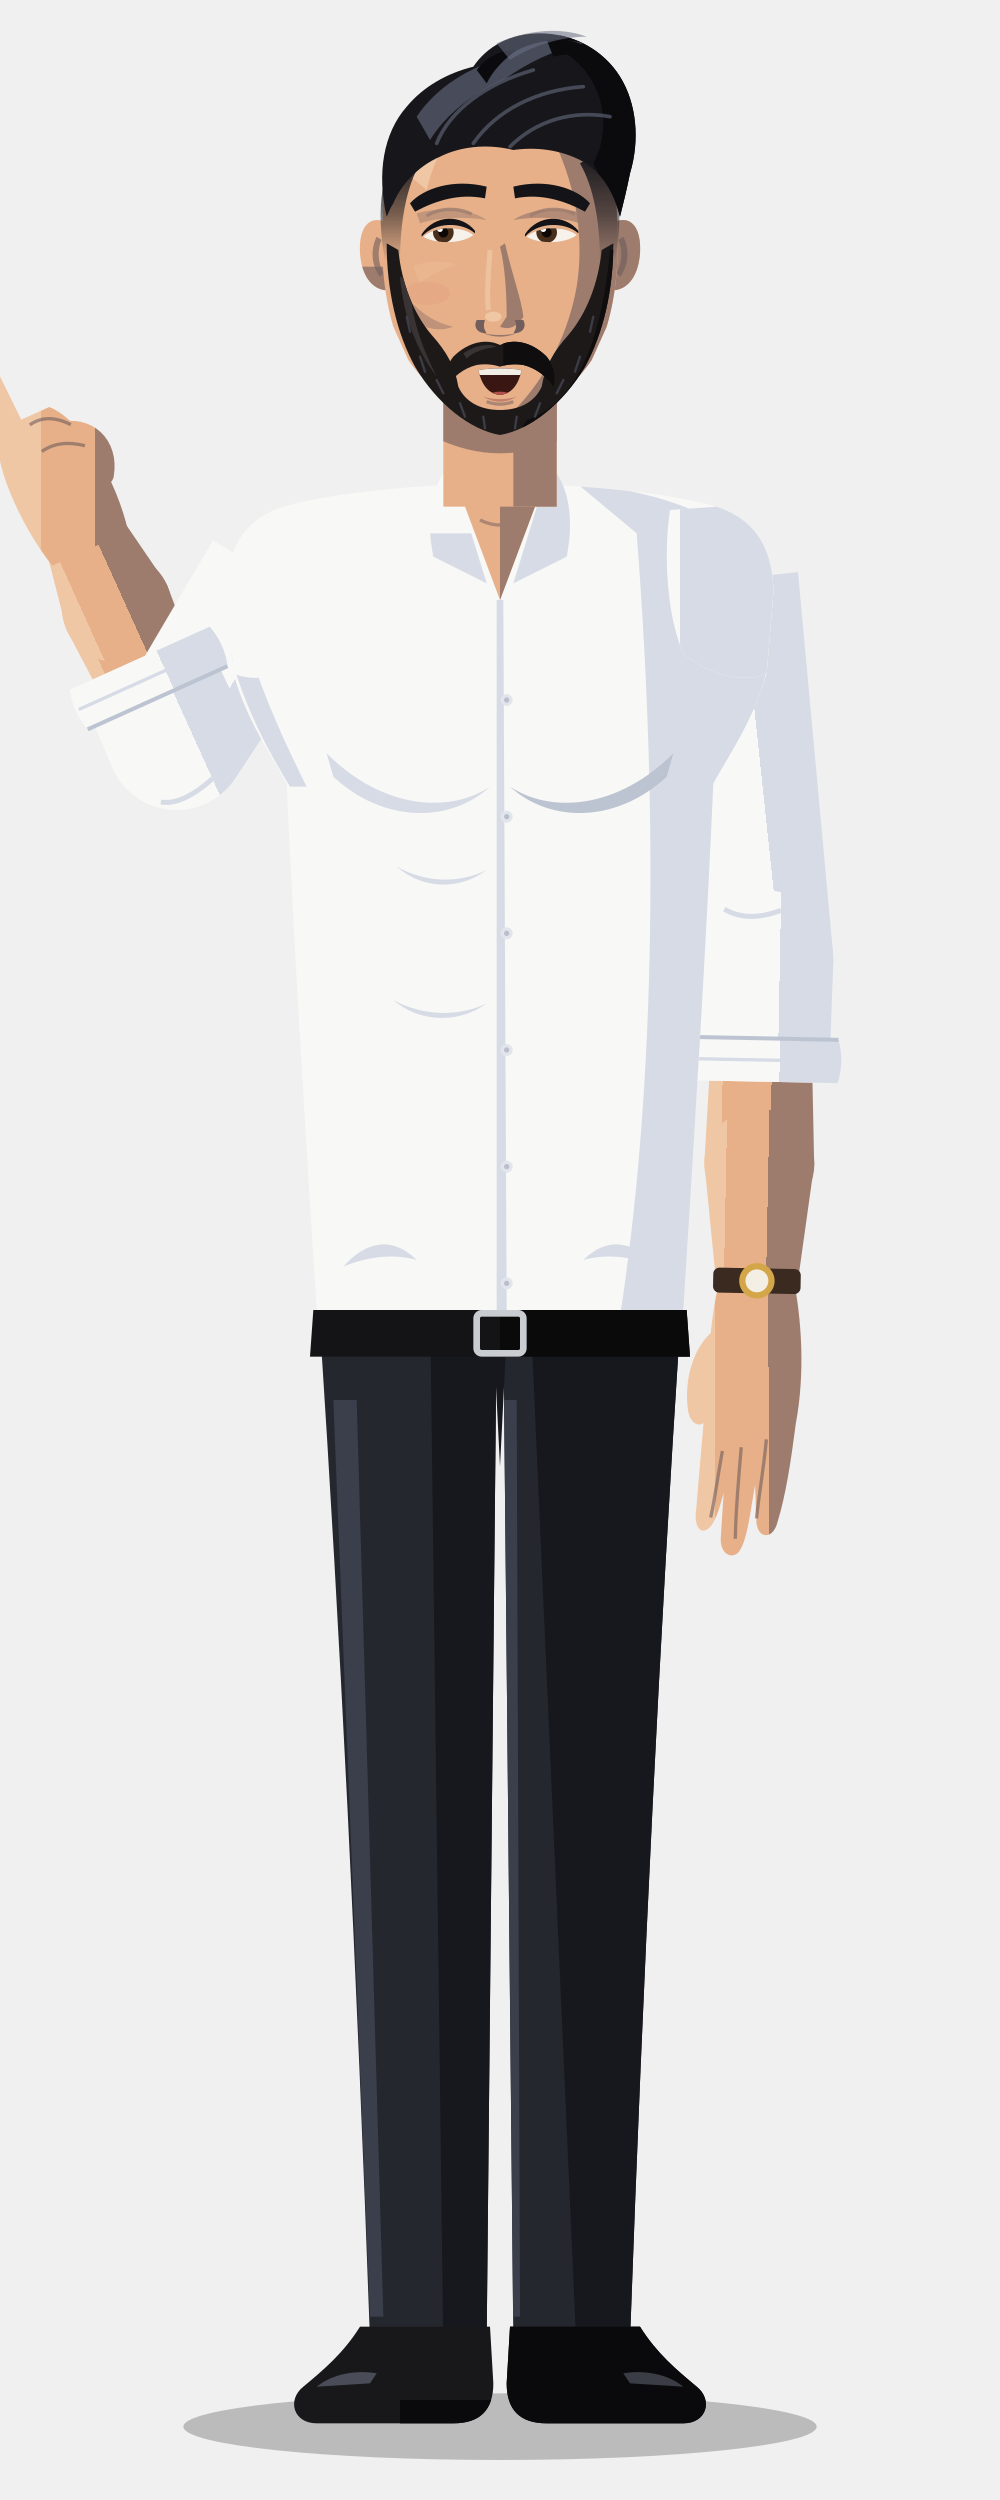
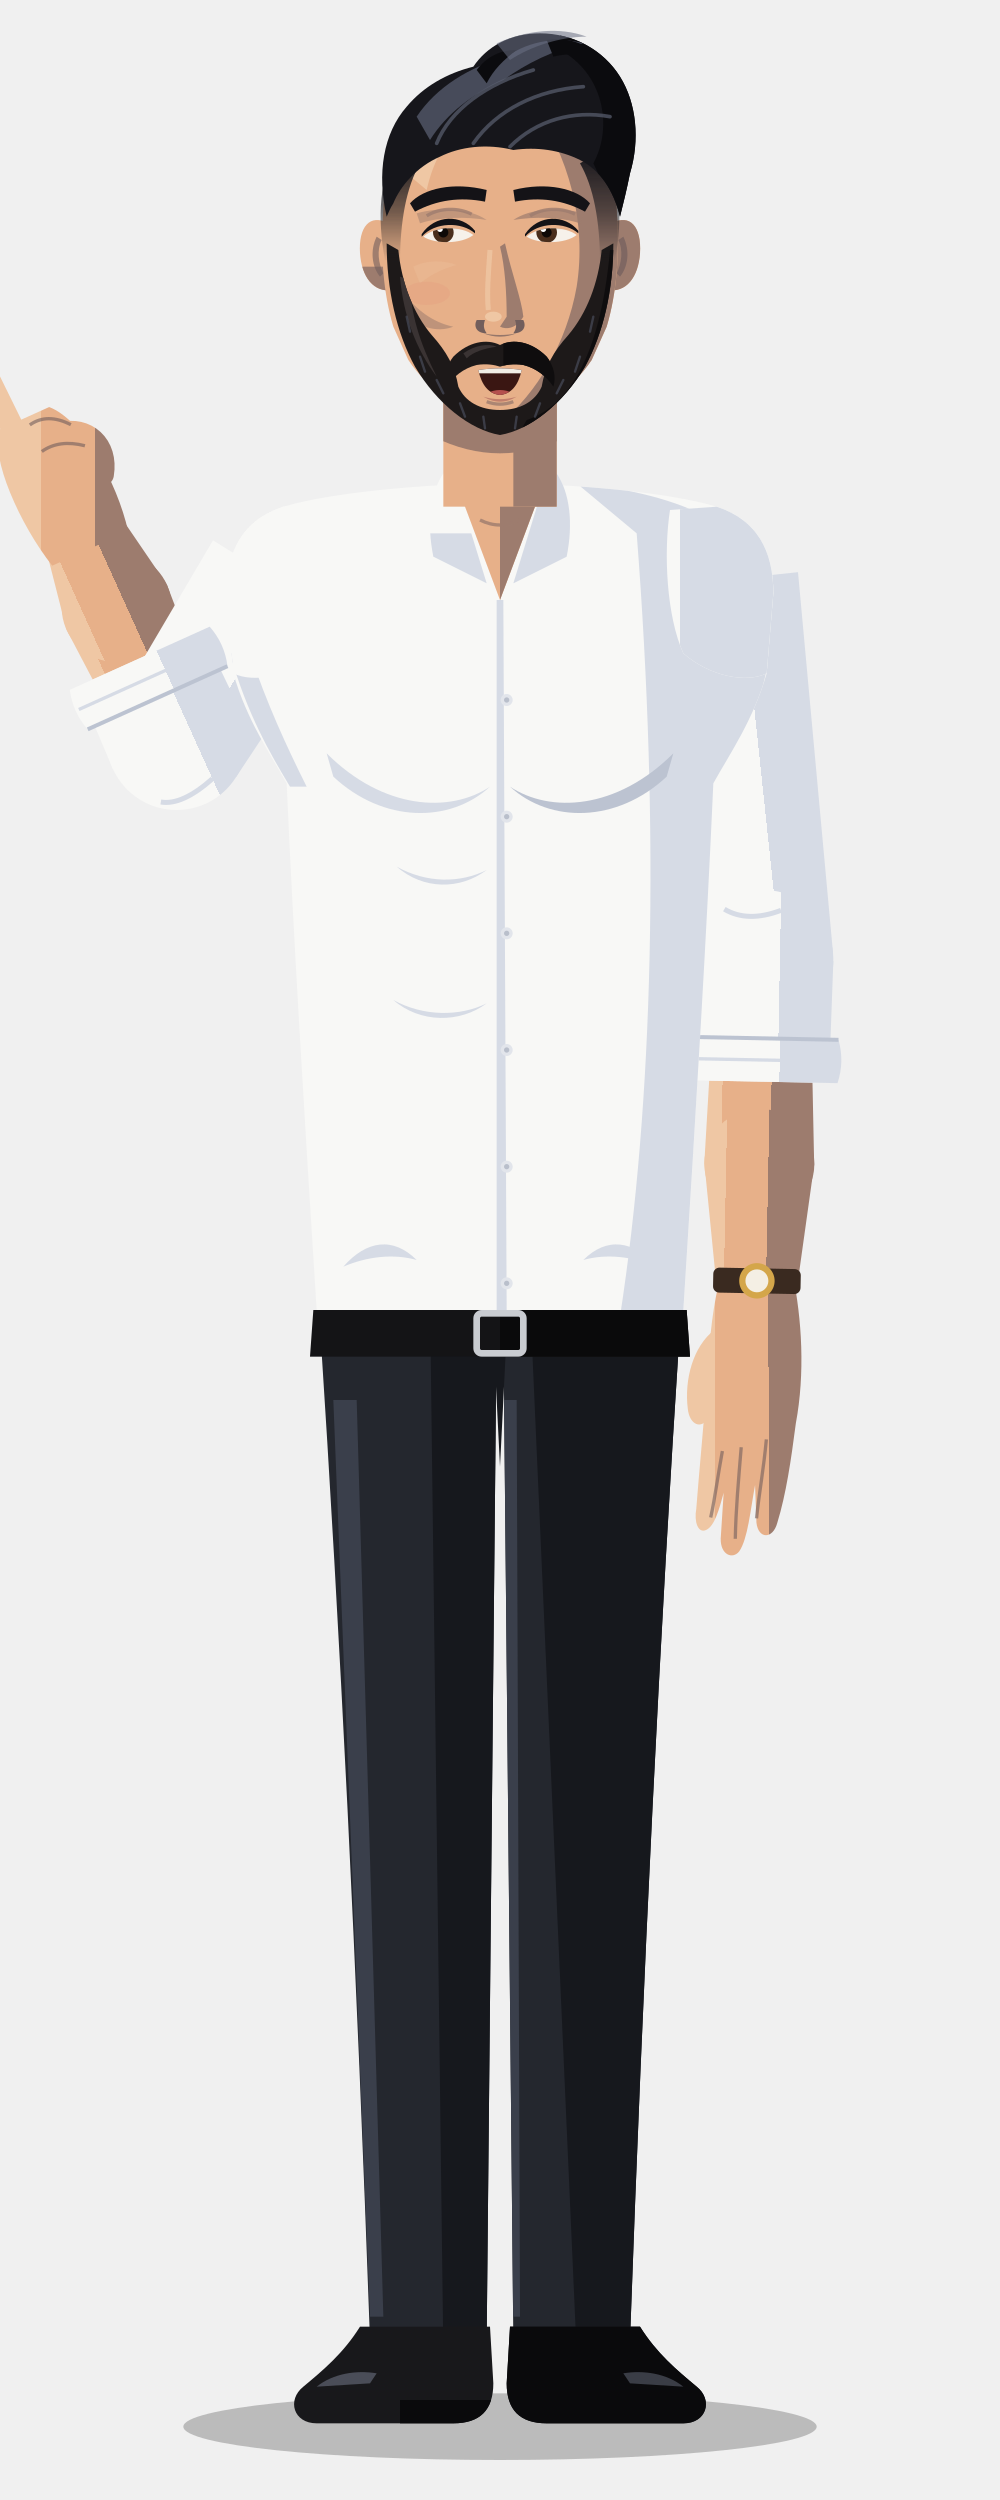
<svg xmlns="http://www.w3.org/2000/svg" viewBox="0 0 600 1500" width="600" height="1500">
  <defs>
    <linearGradient id="fade" x1="0" y1="0" x2="0" y2="1">
      <stop offset="0" stop-color="#16161b" stop-opacity="1" />
      <stop offset="0.55" stop-color="#16161b" stop-opacity="0.55" />
      <stop offset="1" stop-color="#16161b" stop-opacity="0" />
    </linearGradient>
    <clipPath id="c1">
      <path d="M192,796 L298,796 L292,1404 L222,1404 C214,1180 204,980 192,796 Z" />
    </clipPath>
    <clipPath id="c2">
      <path d="M 408,796 L 302,796 L 308,1404 L 378,1404 C 386,1180 396,980 408,796 Z" />
    </clipPath>
    <clipPath id="c3">
      <path d="M216,1396 L294,1396 L296,1430 C296,1446 288,1454 272,1454 L190,1454 C176,1454 172,1440 182,1432 C194,1422 206,1412 216,1396 Z" />
    </clipPath>
    <clipPath id="c4">
      <path d="M 384,1396 L 306,1396 L 304,1430 C 304,1446 312,1454 328,1454 L 410,1454 C 424,1454 428,1440 418,1432 C 406,1422 394,1412 384,1396 Z" />
    </clipPath>
    <linearGradient id="g5" gradientUnits="userSpaceOnUse" x1="47.8" y1="392.8" x2="106.1" y2="366.4">
      <stop offset="0" stop-color="#efc7a4" />
      <stop offset="0.14" stop-color="#efc7a4" />
      <stop offset="0.14" stop-color="#e7b089" />
      <stop offset="0.6" stop-color="#e7b089" />
      <stop offset="0.6" stop-color="#9d7c6e" />
      <stop offset="1" stop-color="#9d7c6e" />
    </linearGradient>
    <linearGradient id="g6" gradientUnits="userSpaceOnUse" x1="32.0" y1="347.1" x2="82.2" y2="324.4">
      <stop offset="0" stop-color="#efc7a4" />
      <stop offset="0.14" stop-color="#efc7a4" />
      <stop offset="0.14" stop-color="#e7b089" />
      <stop offset="0.6" stop-color="#e7b089" />
      <stop offset="0.6" stop-color="#9d7c6e" />
      <stop offset="1" stop-color="#9d7c6e" />
    </linearGradient>
    <linearGradient id="g7" gradientUnits="userSpaceOnUse" x1="99.1" y1="372.9" x2="172.9" y2="419.1">
      <stop offset="0" stop-color="#f8f8f6" />
      <stop offset="0.62" stop-color="#f8f8f6" />
      <stop offset="0.62" stop-color="#d6dbe5" />
      <stop offset="1" stop-color="#d6dbe5" />
    </linearGradient>
    <linearGradient id="g8" gradientUnits="userSpaceOnUse" x1="59.8" y1="442.5" x2="135.4" y2="408.3">
      <stop offset="0" stop-color="#f8f8f6" />
      <stop offset="0.62" stop-color="#f8f8f6" />
      <stop offset="0.62" stop-color="#d6dbe5" />
      <stop offset="1" stop-color="#d6dbe5" />
    </linearGradient>
    <linearGradient id="g9" gradientUnits="userSpaceOnUse" x1="47.3" y1="425.7" x2="131.1" y2="387.9">
      <stop offset="0" stop-color="#f8f8f6" />
      <stop offset="0.62" stop-color="#f8f8f6" />
      <stop offset="0.62" stop-color="#d6dbe5" />
      <stop offset="1" stop-color="#d6dbe5" />
    </linearGradient>
    <linearGradient id="g10" gradientUnits="userSpaceOnUse" x1="25.5" y1="11.5" x2="-25.5" y2="-11.5">
      <stop offset="0" stop-color="#efc7a4" />
      <stop offset="0.14" stop-color="#efc7a4" />
      <stop offset="0.14" stop-color="#e7b089" />
      <stop offset="0.6" stop-color="#e7b089" />
      <stop offset="0.6" stop-color="#9d7c6e" />
      <stop offset="1" stop-color="#9d7c6e" />
    </linearGradient>
    <linearGradient id="g11" gradientUnits="userSpaceOnUse" x1="424.1" y1="673.0" x2="488.0" y2="674.3">
      <stop offset="0" stop-color="#efc7a4" />
      <stop offset="0.14" stop-color="#efc7a4" />
      <stop offset="0.14" stop-color="#e7b089" />
      <stop offset="0.6" stop-color="#e7b089" />
      <stop offset="0.6" stop-color="#9d7c6e" />
      <stop offset="1" stop-color="#9d7c6e" />
    </linearGradient>
    <linearGradient id="g12" gradientUnits="userSpaceOnUse" x1="427.1" y1="743.6" x2="482.1" y2="744.7">
      <stop offset="0" stop-color="#efc7a4" />
      <stop offset="0.14" stop-color="#efc7a4" />
      <stop offset="0.14" stop-color="#e7b089" />
      <stop offset="0.6" stop-color="#e7b089" />
      <stop offset="0.6" stop-color="#9d7c6e" />
      <stop offset="1" stop-color="#9d7c6e" />
    </linearGradient>
    <linearGradient id="g13" gradientUnits="userSpaceOnUse" x1="402.7" y1="466.6" x2="489.3" y2="457.4">
      <stop offset="0" stop-color="#f8f8f6" />
      <stop offset="0.62" stop-color="#f8f8f6" />
      <stop offset="0.62" stop-color="#d6dbe5" />
      <stop offset="1" stop-color="#d6dbe5" />
    </linearGradient>
    <linearGradient id="g14" gradientUnits="userSpaceOnUse" x1="415.9" y1="605.2" x2="498.9" y2="606.8">
      <stop offset="0" stop-color="#f8f8f6" />
      <stop offset="0.62" stop-color="#f8f8f6" />
      <stop offset="0.62" stop-color="#d6dbe5" />
      <stop offset="1" stop-color="#d6dbe5" />
    </linearGradient>
    <linearGradient id="g15" gradientUnits="userSpaceOnUse" x1="410.8" y1="635.1" x2="502.8" y2="636.9">
      <stop offset="0" stop-color="#f8f8f6" />
      <stop offset="0.62" stop-color="#f8f8f6" />
      <stop offset="0.62" stop-color="#d6dbe5" />
      <stop offset="1" stop-color="#d6dbe5" />
    </linearGradient>
    <linearGradient id="g16" gradientUnits="userSpaceOnUse" x1="28.0" y1="0.6" x2="-28.0" y2="-0.6">
      <stop offset="0" stop-color="#efc7a4" />
      <stop offset="0.14" stop-color="#efc7a4" />
      <stop offset="0.14" stop-color="#e7b089" />
      <stop offset="0.6" stop-color="#e7b089" />
      <stop offset="0.6" stop-color="#9d7c6e" />
      <stop offset="1" stop-color="#9d7c6e" />
    </linearGradient>
    <clipPath id="c17">
      <path d="M300,290 C268,290 204,294 170,304 C146,312 136,330 136,356 L140,404 C148,432 162,452 172,470 C176,560 182,660 190,786 L410,786 C418,660 424,560 428,470 C438,452 452,432 460,404 L464,356 C464,330 454,312 430,304 C396,294 332,290 300,290 Z" />
    </clipPath>
    <clipPath id="c18">
      <path d="M276,296 L324,296 L300,360 Z" />
    </clipPath>
    <clipPath id="c19">
      <path d="M266,284 C258,296 256,314 260,334 L292,350 L276,298 Z" />
    </clipPath>
    <clipPath id="c20">
      <path d="M 334,284 C 342,296 344,314 340,334 L 308,350 L 324,298 Z" />
    </clipPath>
    <clipPath id="c21">
      <path d="M188,786 L412,786 L414,814 L186,814 Z" />
    </clipPath>
    <clipPath id="c22">
      <path d="M170,304 C146,312 136,330 136,356 L140,404 C152,410 174,406 190,392 C200,370 202,332 198,306 Z" />
    </clipPath>
    <clipPath id="c23">
      <path d="M 430,304 C 454,312 464,330 464,356 L 460,404 C 448,410 426,406 410,392 C 400,370 398,332 402,306 Z" />
    </clipPath>
    <clipPath id="c24">
      <path d="M233,134 C222,128 215,136 216,152 C217,166 224,176 236,174 Z" />
    </clipPath>
    <clipPath id="c25">
      <path d="M 367,134 C 378,128 385,136 384,152 C 383,166 376,176 364,174 Z" />
    </clipPath>
    <clipPath id="c26">
      <path d="M266,220 L266,304 L334,304 L334,220 Z" />
    </clipPath>
    <clipPath id="c27">
      <path d="M300,64 C341,64 369,88 370,126 C372,152 370,176 364,196 L355,216 C343,234 324,247 300,249 C276,247 257,234 245,216 L236,196 C230,176 228,152 230,126 C231,88 259,64 300,64 Z" />
    </clipPath>
    <clipPath id="c28">
      <path d="M254,142 C261,135.5 277,135.5 284,141 C277,146.55 261,146.55 254,142 Z" />
    </clipPath>
    <clipPath id="c29">
      <path d="M316,142 C323,135.5 339,135.5 346,141 C339,146.55 323,146.55 316,142 Z" />
    </clipPath>
    <clipPath id="c30">
      <path d="M232,146 C232,174 238,200 249,220 C262,242 282,258 300,261 C318,258 338,242 351,220 C362,200 368,174 368,146 L361,150 C359,170 352,188 341,201 C332,211 327,220 325,232 C321,241 312,246 300,246 C288,246 279,241 275,232 C273,220 268,211 259,201 C248,188 241,170 239,150 Z" />
    </clipPath>
    <clipPath id="c31">
      <path d="M272,214 C281,205 292,203 300,207 C308,203 319,205 328,214 C332,219 334,226 332,232 C328,226 322,221 314,219 C308,218 303,219 300,220 C297,219 292,218 286,219 C278,221 272,226 268,232 C266,226 268,219 272,214 Z" />
    </clipPath>
    <clipPath id="c32">
      <path d="M287,222 Q300,220 313,222 Q310,236 300,237 Q290,236 287,222 Z" />
    </clipPath>
    <clipPath id="c33">
      <path d="M232,130 C226,104 230,80 244,64 C254,52 268,44 284,40 C292,28 306,20 324,20 C344,20 362,30 372,46 C382,62 384,84 378,104 C376,114 374,122 372,130 C368,114 360,102 348,96 C336,90 322,88 308,90 C292,86 276,88 264,94 C250,100 240,112 236,122 C234,125 233,128 232,130 Z" />
    </clipPath>
  </defs>
  <ellipse cx="300" cy="1456" rx="190" ry="20" fill="#000" opacity="0.22" />
  <path d="M192,796 L298,796 L292,1404 L222,1404 C214,1180 204,980 192,796 Z" fill="#24272e" />
  <g clip-path="url(#c1)">
    <path d="M258,780 L304,780 L300,1412 L266,1412 Z" fill="#16181d" />
    <path d="M200,840 L214,840 L230,1390 L222,1390 Z" fill="#3a3f4b" />
  </g>
  <path d="M 408,796 L 302,796 L 308,1404 L 378,1404 C 386,1180 396,980 408,796 Z" fill="#24272e" />
  <g clip-path="url(#c2)">
    <path d="M318,780 L420,780 L420,1412 L346,1412 Z" fill="#16181d" />
    <path d="M 310,840 L 302,840 L 306,1390 L 312,1390 Z" fill="#3a3f4b" />
  </g>
  <path d="M296,800 L300,880 L304,800 Z" fill="#16181d" />
  <path d="M216,1396 L294,1396 L296,1430 C296,1446 288,1454 272,1454 L190,1454 C176,1454 172,1440 182,1432 C194,1422 206,1412 216,1396 Z" fill="#18181b" />
  <g clip-path="url(#c3)">
    <path d="M240,1440 L300,1440 L300,1460 L240,1460 Z" fill="#0a0a0c" />
    <path d="M190,1432 C200,1424 214,1422 226,1424 L222,1430 Z" fill="#4a4d58" />
  </g>
  <path d="M 384,1396 L 306,1396 L 304,1430 C 304,1446 312,1454 328,1454 L 410,1454 C 424,1454 428,1440 418,1432 C 406,1422 394,1412 384,1396 Z" fill="#18181b" />
  <g clip-path="url(#c4)">
    <path d="M300,1380 L440,1380 L440,1460 L300,1460 Z" fill="#0a0a0c" />
    <path d="M 410,1432 C 400,1424 386,1422 374,1424 L 378,1430 Z" fill="#3a3d46" />
  </g>
  <path d="M55.6,407.7 L39.9,377.8 L100.1,350.7 L112.1,382.2 Z" fill="url(#g5)" />
  <circle cx="70.0" cy="364.3" r="33.0" fill="url(#g6)" />
  <path d="M39.9,377.8 L24.2,316.3 L64.3,298.2 L100.1,350.7 Z" fill="url(#g6)" />
  <path d="M127.8,324.2 L70.4,421.7 L141.6,466.3 L204.2,371.8 Z" fill="url(#g7)" />
  <circle cx="106.0" cy="444.0" r="42.0" fill="url(#g8)" />
  <path d="M67.7,461.3 L51.8,423.7 L126.6,389.9 L144.3,426.7 Z" fill="url(#g8)" />
  <path d="M136.5,399.7 Q134.8,386.2 125.8,376.0 L41.9,413.9 Q43.6,427.4 52.6,437.6 Z" fill="url(#g9)" />
  <path d="M136.5,399.7 L52.6,437.6" stroke="#bcc3d1" stroke-width="2.4" />
  <path d="M131.1,387.9 L47.3,425.7" stroke="#d6dbe5" stroke-width="2" />
  <path d="M96.5,481.2 q12.8,2.2 31.0,-14.0" fill="none" stroke="#d6dbe5" stroke-width="3" />
  <g transform="translate(50.0,320.0) rotate(155.7)">
    <g transform="scale(1.25,1.25)">
      <path d="M-20,-8 C-25,16 -22,50 -10,62 L16,62 C26,52 26,16 20,-8 Z" fill="url(#g10)" />
      <path d="M10,56 L12,116" stroke="url(#g10)" stroke-width="11" stroke-linecap="round" />
      <path d="M-20,22 C-28,34 -22,46 -10,48" stroke="url(#g10)" stroke-width="11" stroke-linecap="round" fill="none" />
      <path d="M-16,50 q8,10 18,8 M-18,38 q10,8 20,6" fill="none" stroke="#725e5c" stroke-width="1.6" opacity="0.6" />
    </g>
  </g>
  <path d="M425.5,648.4 L422.6,697.7 L488.5,699.0 L487.5,649.6 Z" fill="url(#g11)" />
  <circle cx="455.6" cy="698.3" r="33.0" fill="url(#g12)" />
  <path d="M422.6,697.7 L431.7,789.6 L475.7,790.4 L488.5,699.0 Z" fill="url(#g12)" />
  <path d="M389.2,352.7 L416.2,580.4 L499.8,571.6 L478.8,343.3 Z" fill="url(#g13)" />
  <circle cx="458.0" cy="576.0" r="42.0" fill="url(#g14)" />
  <path d="M416.0,575.2 L415.8,635.2 L497.8,636.8 L500.0,576.8 Z" fill="url(#g14)" />
  <path d="M503.1,623.9 Q506.8,637.0 502.5,649.9 L410.5,648.1 Q406.8,635.0 411.1,622.1 Z" fill="url(#g15)" />
  <path d="M503.1,623.9 L411.1,622.1" stroke="#bcc3d1" stroke-width="2.4" />
  <path d="M502.8,636.9 L410.8,635.1" stroke="#d6dbe5" stroke-width="2" />
  <path d="M434.6,545.5 q14.0,8.3 34.0,0.7" fill="none" stroke="#d6dbe5" stroke-width="3" />
  <g transform="translate(454.0,776.0) rotate(1.1)">
    <g transform="scale(-1.25,1.25)">
      <path d="M-17,-10 C-22,12 -24,38 -20,62 C-18,80 -16,96 -12,110 C-10,118 -3,118 -2,110 L-1,92 C1,104 2,118 6,124 C9,128 15,126 15,118 L14,96 C16,104 18,112 22,114 C26,116 28,110 27,104 C26,86 24,62 23,40 C22,20 21,6 17,-10 Z" fill="url(#g16)" />
      <path d="M20,18 C30,26 34,42 32,56 C31,64 25,66 22,60 C22,48 20,36 16,28 Z" fill="url(#g16)" />
      <path d="M-6,70 C-5,84 -3,96 -2,108 M6,74 C7,90 8,104 8,118 M15,76 C17,88 18,98 20,108" fill="none" stroke="#725e5c" stroke-width="1.6" opacity="0.6" />
      <rect x="-21" y="-12" width="42" height="12" rx="3" fill="#3a2a20" />
      <circle cx="0" cy="-6" r="8.5" fill="#d4a64a" />
      <circle cx="0" cy="-6" r="5.5" fill="#f4efe4" />
    </g>
  </g>
  <path d="M300,290 C268,290 204,294 170,304 C146,312 136,330 136,356 L140,404 C148,432 162,452 172,470 C176,560 182,660 190,786 L410,786 C418,660 424,560 428,470 C438,452 452,432 460,404 L464,356 C464,330 454,312 430,304 C396,294 332,290 300,290 Z" fill="#f8f8f6" />
  <g clip-path="url(#c17)">
    <path d="M346,290 C406,296 466,316 464,374 C460,422 444,450 430,474 L414,790 L372,790 C392,660 396,500 382,320 Z" fill="#d6dbe5" />
    <path d="M138,392 C148,428 162,452 174,472 L184,472 C172,448 160,422 150,392 Z" fill="#d6dbe5" />
  </g>
  <path d="M196,452 C230,486 270,488 294,472 C270,494 230,494 200,466 Z" fill="#d6dbe5" />
  <path d="M404,452 C370,486 330,488 306,472 C330,494 370,494 400,466 Z" fill="#bcc3d1" />
  <path d="M236,600 C254,610 276,610 292,602 C276,614 252,614 236,600 Z" fill="#d6dbe5" />
  <path d="M206,760 C220,744 236,742 250,756 C236,752 220,754 206,760 Z" fill="#d6dbe5" />
  <path d="M350,756 C364,742 380,744 394,760 C380,754 364,752 350,756 Z" fill="#d6dbe5" />
  <path d="M238,520 C256,530 276,530 292,522 C276,534 254,534 238,520 Z" fill="#d6dbe5" />
  <path d="M276,296 L324,296 L300,360 Z" fill="#e7b089" />
  <g clip-path="url(#c18)">
    <path d="M300,290 L330,290 L300,364 Z" fill="#9d7c6e" />
  </g>
  <path d="M288,312 Q300,318 312,312" fill="none" stroke="#9d7c6e" stroke-width="2" opacity="0.8" />
  <path d="M266,284 C258,296 256,314 260,334 L292,350 L276,298 Z" fill="#f8f8f6" />
  <g clip-path="url(#c19)">
    <path d="M256,320 L292,320 L292,352 L256,352 Z" fill="#d6dbe5" />
  </g>
  <path d="M 334,284 C 342,296 344,314 340,334 L 308,350 L 324,298 Z" fill="#f8f8f6" />
  <g clip-path="url(#c20)">
    <path d="M 334,284 C 342,296 344,314 340,334 L 308,350 L 324,298 Z" fill="#d6dbe5" />
  </g>
  <path d="M268,286 Q300,280 332,286 L326,292 Q300,288 274,292 Z" fill="#d6dbe5" />
  <path d="M298,360 L302,360 L304,786 L298,786 Z" fill="#d6dbe5" />
  <circle cx="304" cy="420" r="3.6" fill="#e2e5eb" />
  <circle cx="304" cy="420" r="1.6" fill="#b9bfcb" />
  <circle cx="304" cy="490" r="3.6" fill="#e2e5eb" />
  <circle cx="304" cy="490" r="1.6" fill="#b9bfcb" />
  <circle cx="304" cy="560" r="3.6" fill="#e2e5eb" />
  <circle cx="304" cy="560" r="1.6" fill="#b9bfcb" />
  <circle cx="304" cy="630" r="3.6" fill="#e2e5eb" />
  <circle cx="304" cy="630" r="1.6" fill="#b9bfcb" />
  <circle cx="304" cy="700" r="3.6" fill="#e2e5eb" />
  <circle cx="304" cy="700" r="1.6" fill="#b9bfcb" />
  <circle cx="304" cy="770" r="3.6" fill="#e2e5eb" />
  <circle cx="304" cy="770" r="1.6" fill="#b9bfcb" />
  <path d="M188,786 L412,786 L414,814 L186,814 Z" fill="#141416" />
  <g clip-path="url(#c21)">
    <path d="M300,780 L420,780 L420,820 L300,820 Z" fill="#0a0a0b" />
  </g>
  <rect x="286" y="788" width="28" height="24" rx="3" fill="none" stroke="#c9ccd1" stroke-width="4" />
  <path d="M170,304 C146,312 136,330 136,356 L140,404 C152,410 174,406 190,392 C200,370 202,332 198,306 Z" fill="#f8f8f6" />
  <path d="M 430,304 C 454,312 464,330 464,356 L 460,404 C 448,410 426,406 410,392 C 400,370 398,332 402,306 Z" fill="#f8f8f6" />
  <g clip-path="url(#c23)">
    <path d="M408,290 L470,290 L470,420 L408,420 Z" fill="#d6dbe5" />
  </g>
  <path d="M233,134 C222,128 215,136 216,152 C217,166 224,176 236,174 Z" fill="#e7b089" />
  <g clip-path="url(#c24)">
    <path d="M200,160 L240,160 L240,190 L200,190 Z" fill="#9d7c6e" />
  </g>
  <path d="M 367,134 C 378,128 385,136 384,152 C 383,166 376,176 364,174 Z" fill="#e7b089" />
  <g clip-path="url(#c25)">
    <path d="M360,120 L400,120 L400,190 L360,190 Z" fill="#9d7c6e" />
  </g>
  <path d="M226,142 C222,150 223,160 228,166 L230,164 C227,158 226,150 229,144 Z" fill="#725e5c" opacity="0.6" />
  <path d="M 374,142 C 378,150 377,160 372,166 L 370,164 C 373,158 374,150 371,144 Z" fill="#725e5c" opacity="0.7" />
  <path d="M266,220 L266,304 L334,304 L334,220 Z" fill="#e7b089" />
  <g clip-path="url(#c26)">
    <path d="M308,210 L340,210 L340,310 L308,310 Z" fill="#9d7c6e" />
    <path d="M260,210 L340,210 L340,262 Q300,282 260,262 Z" fill="#9d7c6e" />
  </g>
  <path d="M300,64 C341,64 369,88 370,126 C372,152 370,176 364,196 L355,216 C343,234 324,247 300,249 C276,247 257,234 245,216 L236,196 C230,176 228,152 230,126 C231,88 259,64 300,64 Z" fill="#e7b089" />
  <g clip-path="url(#c27)">
    <path d="M318,60 C352,70 376,96 376,130 C378,170 368,204 350,228 C336,244 318,252 300,254 C322,236 340,206 346,172 C352,134 342,94 318,60 Z" fill="#9d7c6e" />
    <path d="M244,104 C250,86 264,74 282,70 C268,82 260,96 256,114 Z" fill="#efc7a4" />
  </g>
  <path d="M248,160 C256,156 266,156 274,159 C266,161 258,165 252,170 Z" fill="#efc7a4" opacity="0.25" />
  <path d="M244,178 C252,188 262,194 272,196 C262,200 250,196 244,188 Z" fill="#9d7c6e" opacity="0.55" />
  <ellipse cx="256" cy="176" rx="14" ry="7" fill="#e07e70" opacity="0.14" />
-   <path d="M246,122 C254,113 272,107 292,112 L291,119 C276,116 262,120 249,127 Z" fill="#141317" />
-   <path d="M 354,122 C 346,113 328,107 308,112 L 309,119 C 324,116 338,120 351,127 Z" fill="#141317" />
+   <path d="M246,122 C254,113 272,109 292,114 L291,121 C276,118 262,120 249,127 Z" fill="#141317" />
+   <path d="M 354,122 C 346,113 328,109 308,114 L 309,121 C 324,118 338,120 351,127 Z" fill="#141317" />
  <path d="M250,128 C264,124 282,125 292,132 C280,130 264,130 252,134 Z" fill="#9d7c6e" opacity="0.5" />
  <path d="M 350,128 C 336,124 318,125 308,132 C 320,130 336,130 348,134 Z" fill="#9d7c6e" opacity="0.7" />
  <path d="M254,142 C261,135.5 277,135.5 284,141 C277,146.55 261,146.55 254,142 Z" fill="#f6f1ea" />
  <g clip-path="url(#c28)">
    <circle cx="266" cy="139.5" r="6.2" fill="#4a2e1c" />
    <circle cx="266" cy="139.5" r="3" fill="#0e0907" />
    <circle cx="264" cy="137.5" r="1.7" fill="#fff" />
    <rect x="249" y="120" width="40" height="17.5" fill="#000" opacity="0.14" />
  </g>
  <path d="M253,142 C261,133.0 277,133.0 285,140 L285,138.5 C277,128.5 261,128.5 253,140.5 Z" fill="#141317" />
  <path d="M256,129.5 C264,124.5 275,124.5 283,128.5" fill="none" stroke="#9d7c6e" stroke-width="2" opacity="0.8" />
  <path d="M316,142 C323,135.5 339,135.5 346,141 C339,146.55 323,146.55 316,142 Z" fill="#f6f1ea" />
  <g clip-path="url(#c29)">
    <circle cx="328" cy="139.5" r="6.2" fill="#4a2e1c" />
    <circle cx="328" cy="139.5" r="3" fill="#0e0907" />
    <circle cx="326" cy="137.5" r="1.7" fill="#fff" />
    <rect x="311" y="120" width="40" height="17.5" fill="#000" opacity="0.14" />
  </g>
  <path d="M315,142 C323,133.0 339,133.0 347,140 L347,138.5 C339,128.5 323,128.5 315,140.5 Z" fill="#141317" />
  <path d="M318,129.5 C326,124.5 337,124.5 345,128.5" fill="none" stroke="#9d7c6e" stroke-width="2" opacity="0.8" />
  <path d="M303,146 C307,164 313,180 314,190 C310,197 304,198 300,196 L304,190 C304,176 303,160 300,148 Z" fill="#9d7c6e" />
  <path d="M286,192 C284,196 286,200 292,200 C290,197 290,195 291,192 Z" fill="#725e5c" />
  <path d="M314,192 C316,196 314,200 308,200 C310,197 310,195 309,192 Z" fill="#725e5c" />
  <path d="M290,200 Q300,204 310,200 Q300,202 290,200 Z" fill="#725e5c" opacity="0.7" />
  <ellipse cx="296" cy="190" rx="5" ry="3" fill="#efc7a4" />
  <path d="M294,150 C293,164 292,176 293,186" fill="none" stroke="#efc7a4" stroke-width="3" opacity="0.8" />
  <path d="M232,146 C232,174 238,200 249,220 C262,242 282,258 300,261 C318,258 338,242 351,220 C362,200 368,174 368,146 L361,150 C359,170 352,188 341,201 C332,211 327,220 325,232 C321,241 312,246 300,246 C288,246 279,241 275,232 C273,220 268,211 259,201 C248,188 241,170 239,150 Z" fill="#1d1919" />
  <g clip-path="url(#c30)">
    <path d="M316,252 C340,244 360,216 366,150 L380,150 L380,280 L300,280 Z" fill="#0f0d0e" />
    <path d="M240,166 C242,190 250,210 262,226 C252,206 246,188 246,168 Z" fill="#3a3333" />
  </g>
  <path d="M252,214 l3,9" fill="none" stroke="#474b5a" stroke-width="1.4" stroke-linecap="round" stroke-linejoin="round" opacity="0.7" />
  <path d="M262,228 l4,8" fill="none" stroke="#474b5a" stroke-width="1.4" stroke-linecap="round" stroke-linejoin="round" opacity="0.7" />
  <path d="M276,242 l3,8" fill="none" stroke="#474b5a" stroke-width="1.4" stroke-linecap="round" stroke-linejoin="round" opacity="0.7" />
  <path d="M290,250 l1,7" fill="none" stroke="#474b5a" stroke-width="1.4" stroke-linecap="round" stroke-linejoin="round" opacity="0.7" />
  <path d="M244,190 l2,9" fill="none" stroke="#474b5a" stroke-width="1.4" stroke-linecap="round" stroke-linejoin="round" opacity="0.7" />
  <path d="M310,250 l-1,7" fill="none" stroke="#474b5a" stroke-width="1.4" stroke-linecap="round" stroke-linejoin="round" opacity="0.7" />
  <path d="M324,242 l-3,8" fill="none" stroke="#474b5a" stroke-width="1.4" stroke-linecap="round" stroke-linejoin="round" opacity="0.7" />
  <path d="M338,228 l-4,8" fill="none" stroke="#474b5a" stroke-width="1.4" stroke-linecap="round" stroke-linejoin="round" opacity="0.7" />
  <path d="M348,214 l-3,9" fill="none" stroke="#474b5a" stroke-width="1.4" stroke-linecap="round" stroke-linejoin="round" opacity="0.7" />
  <path d="M356,190 l-2,9" fill="none" stroke="#474b5a" stroke-width="1.4" stroke-linecap="round" stroke-linejoin="round" opacity="0.7" />
  <path d="M272,214 C281,205 292,203 300,207 C308,203 319,205 328,214 C332,219 334,226 332,232 C328,226 322,221 314,219 C308,218 303,219 300,220 C297,219 292,218 286,219 C278,221 272,226 268,232 C266,226 268,219 272,214 Z" fill="#1d1919" />
  <g clip-path="url(#c31)">
    <path d="M302,200 L340,200 L340,236 L302,236 Z" fill="#0f0d0e" />
    <path d="M278,212 C285,207 293,206 298,208 C291,209 284,211 280,215 Z" fill="#3a3333" />
  </g>
  <path d="M287,222 Q300,220 313,222 Q310,236 300,237 Q290,236 287,222 Z" fill="#3a1612" />
  <g clip-path="url(#c32)">
-     <rect x="280" y="218" width="40" height="7" fill="#f1ece4" />
-     <ellipse cx="300" cy="241" rx="10" ry="6" fill="#b4504e" />
+     <rect x="278" y="218" width="44" height="6" fill="#f1ece4" />
+     <ellipse cx="300" cy="240" rx="10" ry="6" fill="#b4504e" />
  </g>
  <path d="M290,238 Q300,244 310,238 Q300,241 290,238 Z" fill="#c27f6c" />
  <path d="M292,241 Q300,244 308,241" fill="none" stroke="#9d7c6e" stroke-width="2" opacity="0.8" />
  <path d="M231,156 C226,130 228,106 238,90 L252,98 C244,112 240,132 240,158 Z" fill="url(#fade)" />
  <path d="M 369,156 C 374,130 372,106 362,90 L 348,98 C 356,112 360,132 360,158 Z" fill="url(#fade)" />
  <path d="M232,130 C226,104 230,80 244,64 C254,52 268,44 284,40 C292,28 306,20 324,20 C344,20 362,30 372,46 C382,62 384,84 378,104 C376,114 374,122 372,130 C368,114 360,102 348,96 C336,90 322,88 308,90 C292,86 276,88 264,94 C250,100 240,112 236,122 C234,125 233,128 232,130 Z" fill="#16161b" />
  <g clip-path="url(#c33)">
    <path d="M336,18 C368,24 388,52 384,84 C382,104 376,118 372,132 L356,98 C368,76 362,44 336,30 Z" fill="#0b0b0e" />
    <path d="M250,70 C262,52 282,40 304,34 C318,24 336,22 350,26 C332,30 316,38 302,48 C284,56 268,68 258,84 Z" fill="#474b5a" />
  </g>
  <path d="M262,86 C270,66 292,50 320,42" fill="none" stroke="#5a5f70" stroke-width="2.2" stroke-linecap="round" stroke-linejoin="round" opacity="0.7" />
  <path d="M284,86 C298,66 322,54 350,52" fill="none" stroke="#5a5f70" stroke-width="2.2" stroke-linecap="round" stroke-linejoin="round" opacity="0.7" />
  <path d="M306,88 C322,72 344,66 366,70" fill="none" stroke="#5a5f70" stroke-width="2.2" stroke-linecap="round" stroke-linejoin="round" opacity="0.7" />
  <path d="M286,42 C292,34 300,30 310,30 C302,36 296,42 292,50 Z" fill="#0b0b0e" />
  <path d="M328,24 C340,22 352,26 360,34 C350,32 340,32 332,34 Z" fill="#0b0b0e" />
  <path d="M298,26 C316,18 336,16 352,22 C336,22 318,28 306,36 Z" fill="#6a7083" opacity="0.55" />
</svg>
